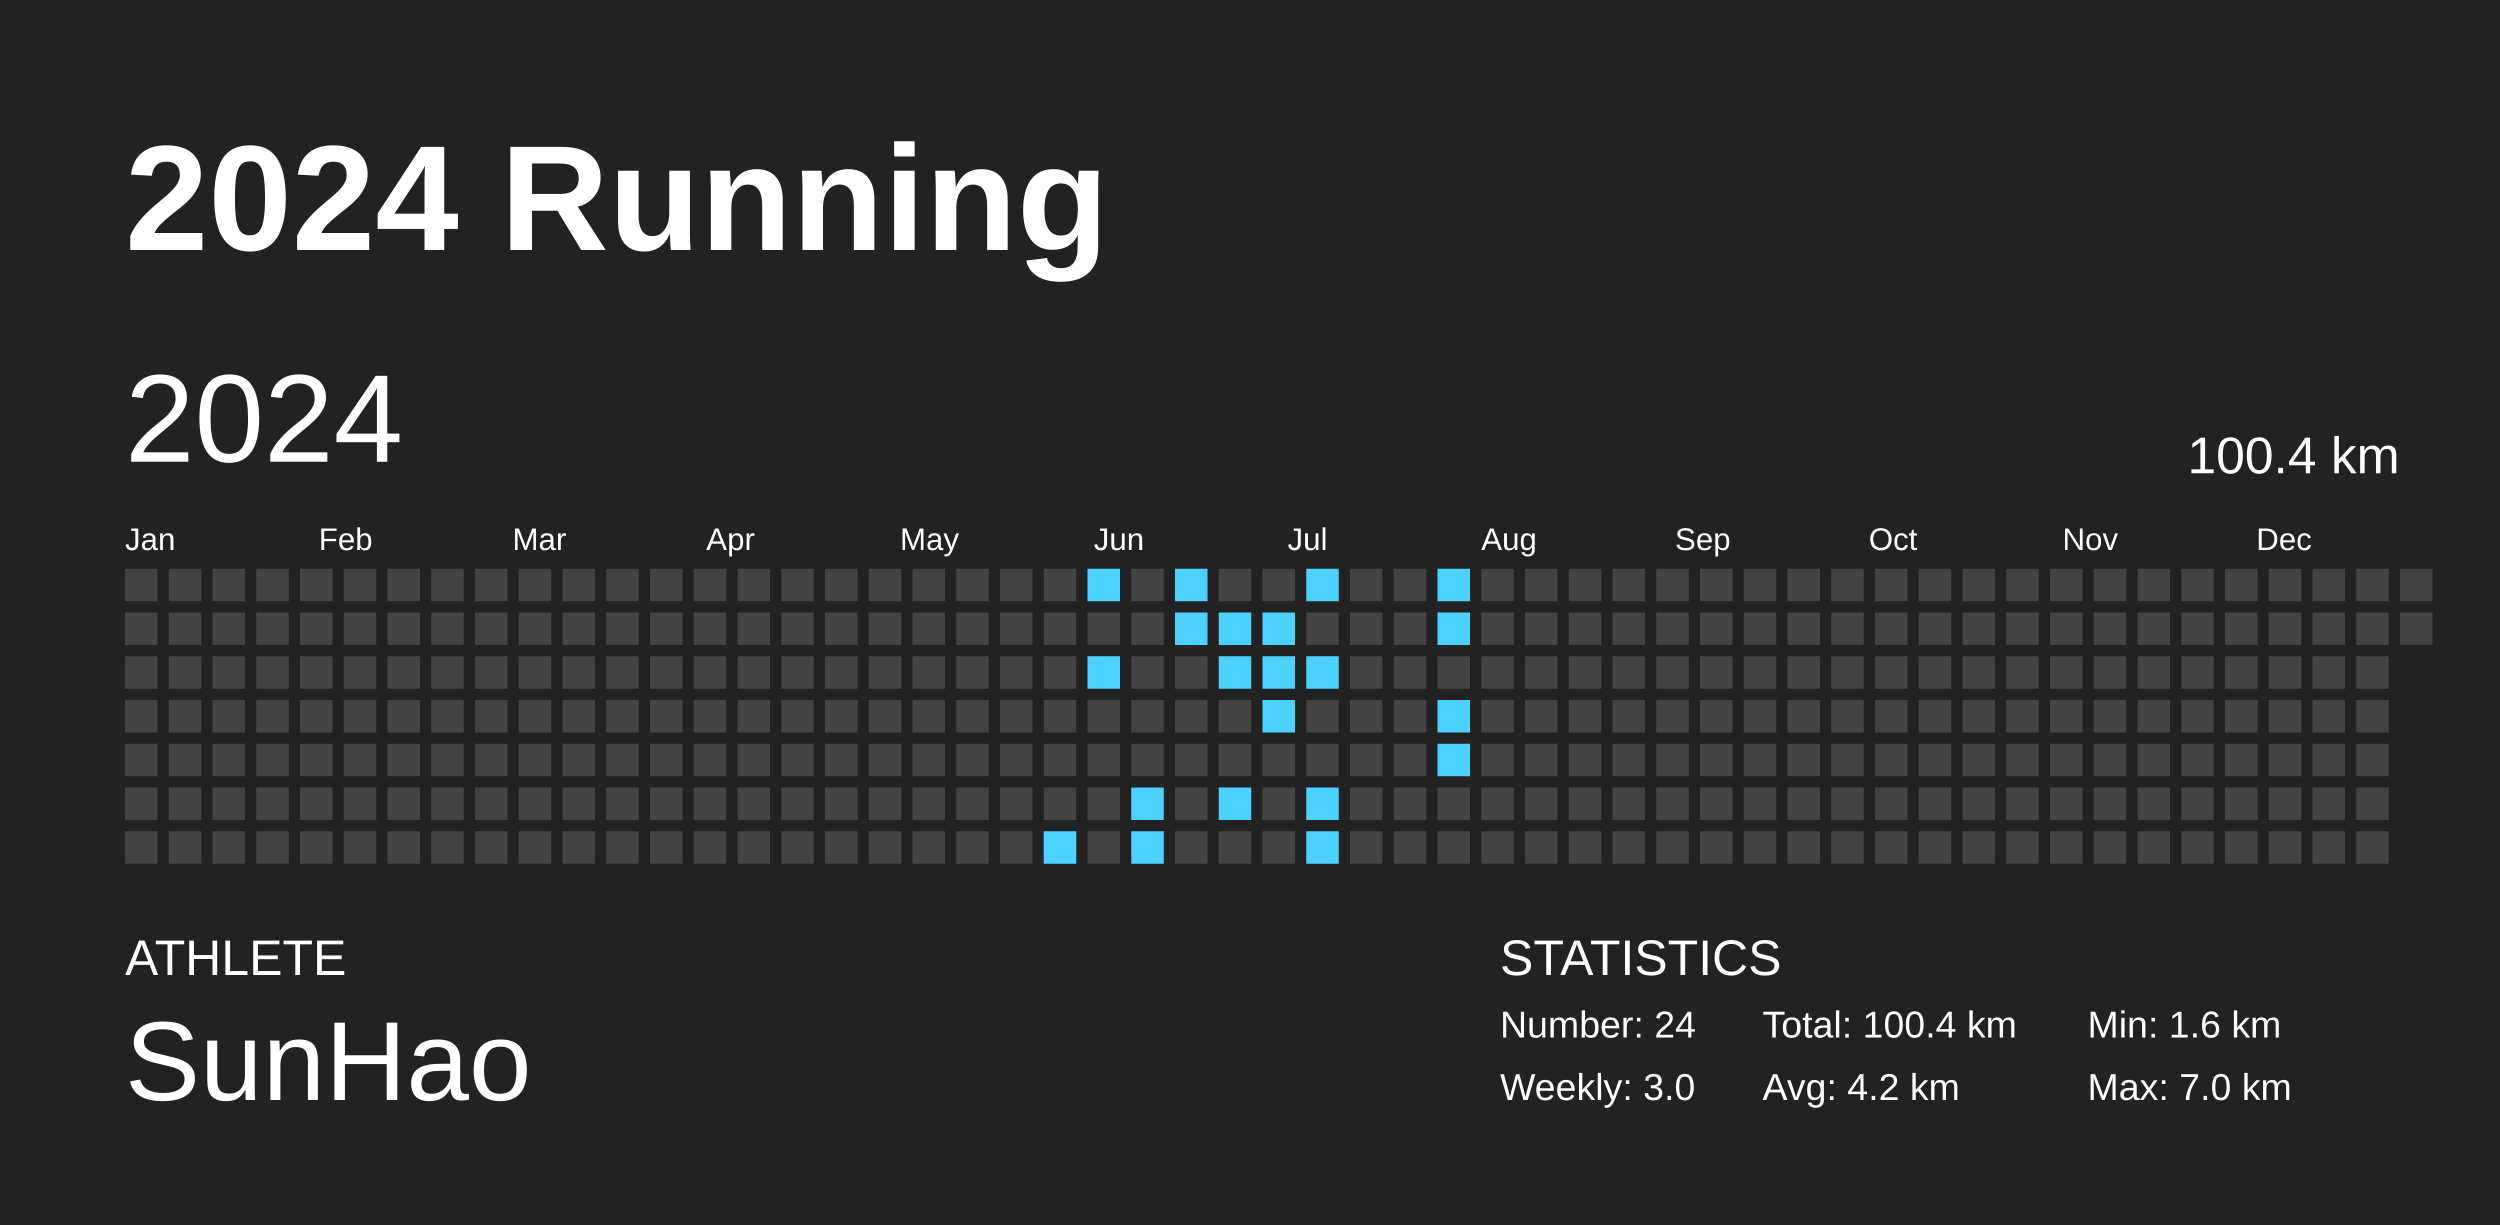
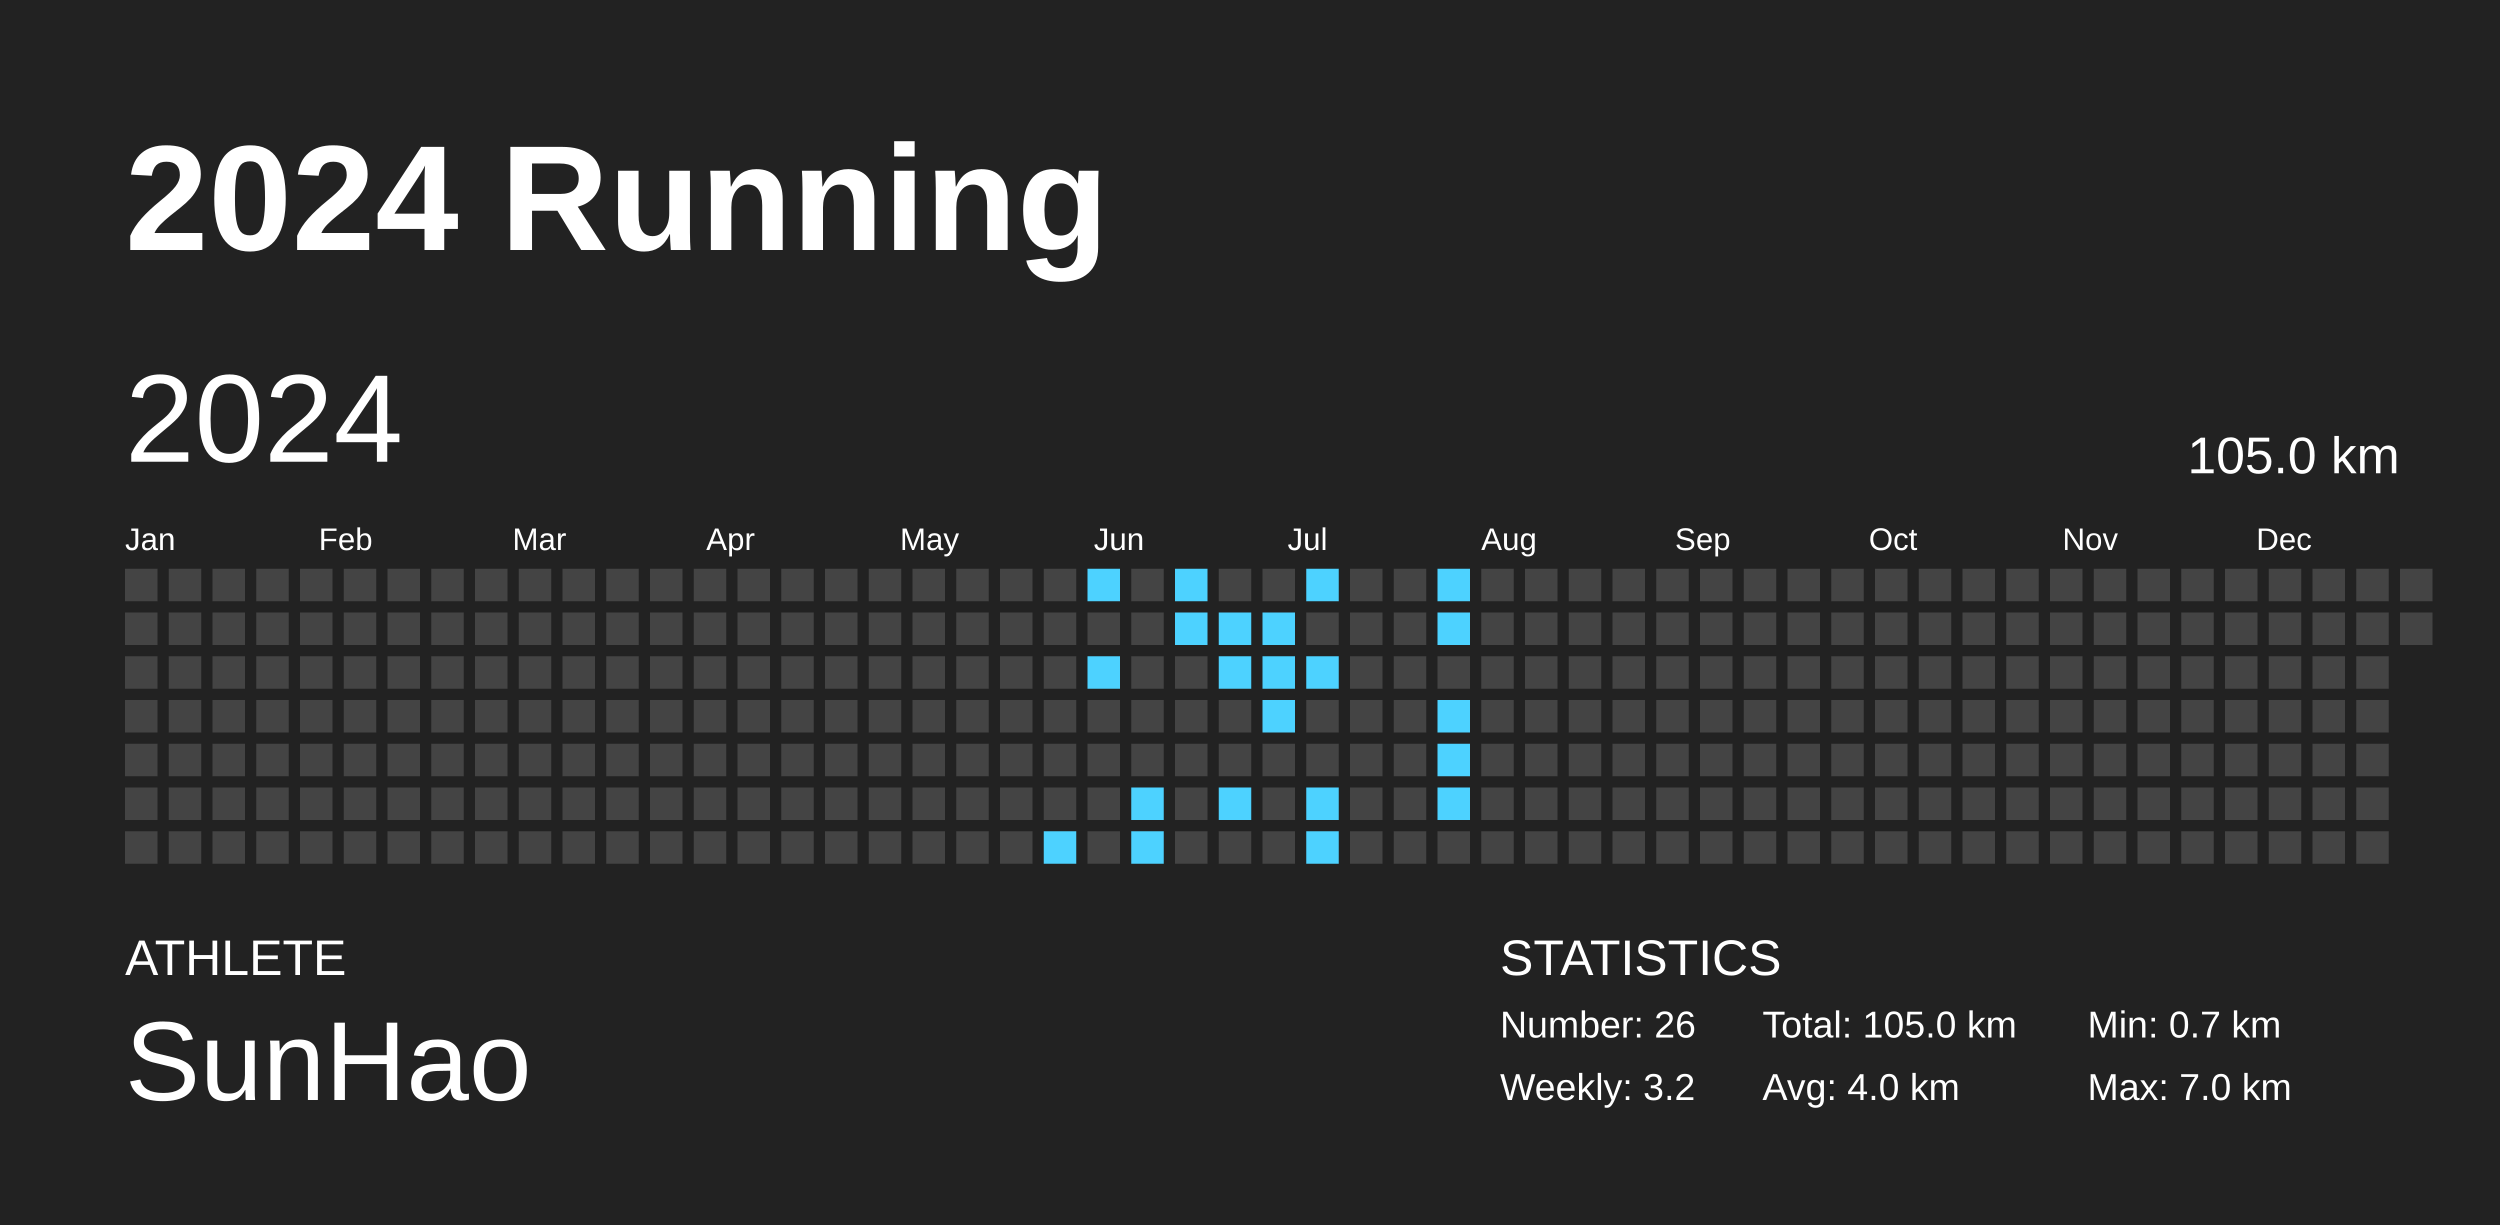
<svg xmlns="http://www.w3.org/2000/svg" baseProfile="full" height="98mm" version="1.1" viewBox="0,0,200,98" width="200mm">
  <defs />
  <rect fill="#222222" height="98" width="200" x="0" y="0" />
  <text fill="#FFFFFF" style="font-size:12px; font-family:Arial; font-weight:bold;" x="10" y="20">2024 Running</text>
  <text fill="#FFFFFF" style="font-size:4px; font-family:Arial" x="10" y="78">ATHLETE</text>
  <text fill="#FFFFFF" style="font-size:9px; font-family:Arial" x="10" y="88">SunHao</text>
  <text fill="#FFFFFF" style="font-size:4px; font-family:Arial" x="120" y="78">STATISTICS</text>
-   <text fill="#FFFFFF" style="font-size:3px; font-family:Arial" x="120" y="83">Number: 24</text>
-   <text fill="#FFFFFF" style="font-size:3px; font-family:Arial" x="120" y="88">Weekly: 3.0</text>
-   <text fill="#FFFFFF" style="font-size:3px; font-family:Arial" x="141" y="83">Total: 100.4 km</text>
-   <text fill="#FFFFFF" style="font-size:3px; font-family:Arial" x="141" y="88">Avg: 4.2 km</text>
-   <text fill="#FFFFFF" style="font-size:3px; font-family:Arial" x="167" y="83">Min: 1.6 km</text>
+   <text fill="#FFFFFF" style="font-size:3px; font-family:Arial" x="120" y="83">Number: 26</text>
+   <text fill="#FFFFFF" style="font-size:3px; font-family:Arial" x="120" y="88">Weekly: 3.2</text>
+   <text fill="#FFFFFF" style="font-size:3px; font-family:Arial" x="141" y="83">Total: 105.0 km</text>
+   <text fill="#FFFFFF" style="font-size:3px; font-family:Arial" x="141" y="88">Avg: 4.0 km</text>
+   <text fill="#FFFFFF" style="font-size:3px; font-family:Arial" x="167" y="83">Min: 0.7 km</text>
  <text fill="#FFFFFF" style="font-size:3px; font-family:Arial" x="167" y="88">Max: 7.0 km</text>
  <text dominant-baseline="hanging" fill="#FFFFFF" style="font-size:10.0px; font-family:Arial;" x="10" y="30">2024</text>
-   <text dominant-baseline="hanging" fill="#FFFFFF" style="font-size:4.125px; font-family:Arial;" x="175" y="35">100.4 km</text>
+   <text dominant-baseline="hanging" fill="#FFFFFF" style="font-size:4.125px; font-family:Arial;" x="175" y="35">105.0 km</text>
  <text fill="#FFFFFF" style="font-size:2.5px; font-family:Arial" x="10.0" y="44">Jan</text>
  <text fill="#FFFFFF" style="font-size:2.5px; font-family:Arial" x="25.5" y="44">Feb</text>
  <text fill="#FFFFFF" style="font-size:2.5px; font-family:Arial" x="41.0" y="44">Mar</text>
  <text fill="#FFFFFF" style="font-size:2.5px; font-family:Arial" x="56.5" y="44">Apr</text>
  <text fill="#FFFFFF" style="font-size:2.5px; font-family:Arial" x="72.0" y="44">May</text>
  <text fill="#FFFFFF" style="font-size:2.5px; font-family:Arial" x="87.5" y="44">Jun</text>
  <text fill="#FFFFFF" style="font-size:2.5px; font-family:Arial" x="103.0" y="44">Jul</text>
  <text fill="#FFFFFF" style="font-size:2.5px; font-family:Arial" x="118.5" y="44">Aug</text>
  <text fill="#FFFFFF" style="font-size:2.5px; font-family:Arial" x="134.0" y="44">Sep</text>
  <text fill="#FFFFFF" style="font-size:2.5px; font-family:Arial" x="149.5" y="44">Oct</text>
  <text fill="#FFFFFF" style="font-size:2.5px; font-family:Arial" x="165.0" y="44">Nov</text>
  <text fill="#FFFFFF" style="font-size:2.5px; font-family:Arial" x="180.5" y="44">Dec</text>
  <rect fill="#444444" height="2.6" width="2.6" x="10.0" y="45.5" />
  <rect fill="#444444" height="2.6" width="2.6" x="10.0" y="49.0" />
  <rect fill="#444444" height="2.6" width="2.6" x="10.0" y="52.5" />
  <rect fill="#444444" height="2.6" width="2.6" x="10.0" y="56.0" />
  <rect fill="#444444" height="2.6" width="2.6" x="10.0" y="59.5" />
  <rect fill="#444444" height="2.6" width="2.6" x="10.0" y="63.0" />
  <rect fill="#444444" height="2.6" width="2.6" x="10.0" y="66.5" />
  <rect fill="#444444" height="2.6" width="2.6" x="13.5" y="45.5" />
  <rect fill="#444444" height="2.6" width="2.6" x="13.5" y="49.0" />
  <rect fill="#444444" height="2.6" width="2.6" x="13.5" y="52.5" />
  <rect fill="#444444" height="2.6" width="2.6" x="13.5" y="56.0" />
  <rect fill="#444444" height="2.6" width="2.6" x="13.5" y="59.5" />
  <rect fill="#444444" height="2.6" width="2.6" x="13.5" y="63.0" />
  <rect fill="#444444" height="2.6" width="2.6" x="13.5" y="66.5" />
  <rect fill="#444444" height="2.6" width="2.6" x="17.0" y="45.5" />
  <rect fill="#444444" height="2.6" width="2.6" x="17.0" y="49.0" />
  <rect fill="#444444" height="2.6" width="2.6" x="17.0" y="52.5" />
  <rect fill="#444444" height="2.6" width="2.6" x="17.0" y="56.0" />
  <rect fill="#444444" height="2.6" width="2.6" x="17.0" y="59.5" />
  <rect fill="#444444" height="2.6" width="2.6" x="17.0" y="63.0" />
  <rect fill="#444444" height="2.6" width="2.6" x="17.0" y="66.5" />
  <rect fill="#444444" height="2.6" width="2.6" x="20.5" y="45.5" />
  <rect fill="#444444" height="2.6" width="2.6" x="20.5" y="49.0" />
  <rect fill="#444444" height="2.6" width="2.6" x="20.5" y="52.5" />
  <rect fill="#444444" height="2.6" width="2.6" x="20.5" y="56.0" />
  <rect fill="#444444" height="2.6" width="2.6" x="20.5" y="59.5" />
  <rect fill="#444444" height="2.6" width="2.6" x="20.5" y="63.0" />
  <rect fill="#444444" height="2.6" width="2.6" x="20.5" y="66.5" />
  <rect fill="#444444" height="2.6" width="2.6" x="24.0" y="45.5" />
  <rect fill="#444444" height="2.6" width="2.6" x="24.0" y="49.0" />
  <rect fill="#444444" height="2.6" width="2.6" x="24.0" y="52.5" />
  <rect fill="#444444" height="2.6" width="2.6" x="24.0" y="56.0" />
  <rect fill="#444444" height="2.6" width="2.6" x="24.0" y="59.5" />
  <rect fill="#444444" height="2.6" width="2.6" x="24.0" y="63.0" />
  <rect fill="#444444" height="2.6" width="2.6" x="24.0" y="66.5" />
  <rect fill="#444444" height="2.6" width="2.6" x="27.5" y="45.5" />
  <rect fill="#444444" height="2.6" width="2.6" x="27.5" y="49.0" />
  <rect fill="#444444" height="2.6" width="2.6" x="27.5" y="52.5" />
  <rect fill="#444444" height="2.6" width="2.6" x="27.5" y="56.0" />
  <rect fill="#444444" height="2.6" width="2.6" x="27.5" y="59.5" />
  <rect fill="#444444" height="2.6" width="2.6" x="27.5" y="63.0" />
  <rect fill="#444444" height="2.6" width="2.6" x="27.5" y="66.5" />
  <rect fill="#444444" height="2.6" width="2.6" x="31.0" y="45.5" />
  <rect fill="#444444" height="2.6" width="2.6" x="31.0" y="49.0" />
  <rect fill="#444444" height="2.6" width="2.6" x="31.0" y="52.5" />
  <rect fill="#444444" height="2.6" width="2.6" x="31.0" y="56.0" />
  <rect fill="#444444" height="2.6" width="2.6" x="31.0" y="59.5" />
  <rect fill="#444444" height="2.6" width="2.6" x="31.0" y="63.0" />
  <rect fill="#444444" height="2.6" width="2.6" x="31.0" y="66.5" />
  <rect fill="#444444" height="2.6" width="2.6" x="34.5" y="45.5" />
  <rect fill="#444444" height="2.6" width="2.6" x="34.5" y="49.0" />
  <rect fill="#444444" height="2.6" width="2.6" x="34.5" y="52.5" />
  <rect fill="#444444" height="2.6" width="2.6" x="34.5" y="56.0" />
  <rect fill="#444444" height="2.6" width="2.6" x="34.5" y="59.5" />
  <rect fill="#444444" height="2.6" width="2.6" x="34.5" y="63.0" />
  <rect fill="#444444" height="2.6" width="2.6" x="34.5" y="66.5" />
  <rect fill="#444444" height="2.6" width="2.6" x="38.0" y="45.5" />
  <rect fill="#444444" height="2.6" width="2.6" x="38.0" y="49.0" />
  <rect fill="#444444" height="2.6" width="2.6" x="38.0" y="52.5" />
  <rect fill="#444444" height="2.6" width="2.6" x="38.0" y="56.0" />
  <rect fill="#444444" height="2.6" width="2.6" x="38.0" y="59.5" />
  <rect fill="#444444" height="2.6" width="2.6" x="38.0" y="63.0" />
  <rect fill="#444444" height="2.6" width="2.6" x="38.0" y="66.5" />
  <rect fill="#444444" height="2.6" width="2.6" x="41.5" y="45.5" />
  <rect fill="#444444" height="2.6" width="2.6" x="41.5" y="49.0" />
  <rect fill="#444444" height="2.6" width="2.6" x="41.5" y="52.5" />
  <rect fill="#444444" height="2.6" width="2.6" x="41.5" y="56.0" />
  <rect fill="#444444" height="2.6" width="2.6" x="41.5" y="59.5" />
  <rect fill="#444444" height="2.6" width="2.6" x="41.5" y="63.0" />
  <rect fill="#444444" height="2.6" width="2.6" x="41.5" y="66.5" />
  <rect fill="#444444" height="2.6" width="2.6" x="45.0" y="45.5" />
  <rect fill="#444444" height="2.6" width="2.6" x="45.0" y="49.0" />
  <rect fill="#444444" height="2.6" width="2.6" x="45.0" y="52.5" />
  <rect fill="#444444" height="2.6" width="2.6" x="45.0" y="56.0" />
  <rect fill="#444444" height="2.6" width="2.6" x="45.0" y="59.5" />
  <rect fill="#444444" height="2.6" width="2.6" x="45.0" y="63.0" />
  <rect fill="#444444" height="2.6" width="2.6" x="45.0" y="66.5" />
  <rect fill="#444444" height="2.6" width="2.6" x="48.5" y="45.5" />
  <rect fill="#444444" height="2.6" width="2.6" x="48.5" y="49.0" />
  <rect fill="#444444" height="2.6" width="2.6" x="48.5" y="52.5" />
  <rect fill="#444444" height="2.6" width="2.6" x="48.5" y="56.0" />
  <rect fill="#444444" height="2.6" width="2.6" x="48.5" y="59.5" />
  <rect fill="#444444" height="2.6" width="2.6" x="48.5" y="63.0" />
  <rect fill="#444444" height="2.6" width="2.6" x="48.5" y="66.5" />
  <rect fill="#444444" height="2.6" width="2.6" x="52.0" y="45.5" />
  <rect fill="#444444" height="2.6" width="2.6" x="52.0" y="49.0" />
  <rect fill="#444444" height="2.6" width="2.6" x="52.0" y="52.5" />
  <rect fill="#444444" height="2.6" width="2.6" x="52.0" y="56.0" />
  <rect fill="#444444" height="2.6" width="2.6" x="52.0" y="59.5" />
  <rect fill="#444444" height="2.6" width="2.6" x="52.0" y="63.0" />
  <rect fill="#444444" height="2.6" width="2.6" x="52.0" y="66.5" />
  <rect fill="#444444" height="2.6" width="2.6" x="55.5" y="45.5" />
  <rect fill="#444444" height="2.6" width="2.6" x="55.5" y="49.0" />
  <rect fill="#444444" height="2.6" width="2.6" x="55.5" y="52.5" />
  <rect fill="#444444" height="2.6" width="2.6" x="55.5" y="56.0" />
  <rect fill="#444444" height="2.6" width="2.6" x="55.5" y="59.5" />
  <rect fill="#444444" height="2.6" width="2.6" x="55.5" y="63.0" />
  <rect fill="#444444" height="2.6" width="2.6" x="55.5" y="66.5" />
  <rect fill="#444444" height="2.6" width="2.6" x="59.0" y="45.5" />
  <rect fill="#444444" height="2.6" width="2.6" x="59.0" y="49.0" />
  <rect fill="#444444" height="2.6" width="2.6" x="59.0" y="52.5" />
  <rect fill="#444444" height="2.6" width="2.6" x="59.0" y="56.0" />
  <rect fill="#444444" height="2.6" width="2.6" x="59.0" y="59.5" />
  <rect fill="#444444" height="2.6" width="2.6" x="59.0" y="63.0" />
  <rect fill="#444444" height="2.6" width="2.6" x="59.0" y="66.5" />
  <rect fill="#444444" height="2.6" width="2.6" x="62.5" y="45.5" />
  <rect fill="#444444" height="2.6" width="2.6" x="62.5" y="49.0" />
  <rect fill="#444444" height="2.6" width="2.6" x="62.5" y="52.5" />
  <rect fill="#444444" height="2.6" width="2.6" x="62.5" y="56.0" />
  <rect fill="#444444" height="2.6" width="2.6" x="62.5" y="59.5" />
  <rect fill="#444444" height="2.6" width="2.6" x="62.5" y="63.0" />
  <rect fill="#444444" height="2.6" width="2.6" x="62.5" y="66.5" />
  <rect fill="#444444" height="2.6" width="2.6" x="66.0" y="45.5" />
  <rect fill="#444444" height="2.6" width="2.6" x="66.0" y="49.0" />
  <rect fill="#444444" height="2.6" width="2.6" x="66.0" y="52.5" />
  <rect fill="#444444" height="2.6" width="2.6" x="66.0" y="56.0" />
  <rect fill="#444444" height="2.6" width="2.6" x="66.0" y="59.5" />
  <rect fill="#444444" height="2.6" width="2.6" x="66.0" y="63.0" />
  <rect fill="#444444" height="2.6" width="2.6" x="66.0" y="66.5" />
  <rect fill="#444444" height="2.6" width="2.6" x="69.5" y="45.5" />
  <rect fill="#444444" height="2.6" width="2.6" x="69.5" y="49.0" />
  <rect fill="#444444" height="2.6" width="2.6" x="69.5" y="52.5" />
  <rect fill="#444444" height="2.6" width="2.6" x="69.5" y="56.0" />
  <rect fill="#444444" height="2.6" width="2.6" x="69.5" y="59.5" />
  <rect fill="#444444" height="2.6" width="2.6" x="69.5" y="63.0" />
  <rect fill="#444444" height="2.6" width="2.6" x="69.5" y="66.5" />
  <rect fill="#444444" height="2.6" width="2.6" x="73.0" y="45.5" />
  <rect fill="#444444" height="2.6" width="2.6" x="73.0" y="49.0" />
  <rect fill="#444444" height="2.6" width="2.6" x="73.0" y="52.5" />
  <rect fill="#444444" height="2.6" width="2.6" x="73.0" y="56.0" />
  <rect fill="#444444" height="2.6" width="2.6" x="73.0" y="59.5" />
  <rect fill="#444444" height="2.6" width="2.6" x="73.0" y="63.0" />
  <rect fill="#444444" height="2.6" width="2.6" x="73.0" y="66.5" />
  <rect fill="#444444" height="2.6" width="2.6" x="76.5" y="45.5" />
  <rect fill="#444444" height="2.6" width="2.6" x="76.5" y="49.0" />
  <rect fill="#444444" height="2.6" width="2.6" x="76.5" y="52.5" />
  <rect fill="#444444" height="2.6" width="2.6" x="76.5" y="56.0" />
  <rect fill="#444444" height="2.6" width="2.6" x="76.5" y="59.5" />
  <rect fill="#444444" height="2.6" width="2.6" x="76.5" y="63.0" />
  <rect fill="#444444" height="2.6" width="2.6" x="76.5" y="66.5" />
  <rect fill="#444444" height="2.6" width="2.6" x="80.0" y="45.5" />
  <rect fill="#444444" height="2.6" width="2.6" x="80.0" y="49.0" />
  <rect fill="#444444" height="2.6" width="2.6" x="80.0" y="52.5" />
  <rect fill="#444444" height="2.6" width="2.6" x="80.0" y="56.0" />
  <rect fill="#444444" height="2.6" width="2.6" x="80.0" y="59.5" />
  <rect fill="#444444" height="2.6" width="2.6" x="80.0" y="63.0" />
  <rect fill="#444444" height="2.6" width="2.6" x="80.0" y="66.5" />
  <rect fill="#444444" height="2.6" width="2.6" x="83.5" y="45.5" />
  <rect fill="#444444" height="2.6" width="2.6" x="83.5" y="49.0" />
  <rect fill="#444444" height="2.6" width="2.6" x="83.5" y="52.5" />
  <rect fill="#444444" height="2.6" width="2.6" x="83.5" y="56.0" />
  <rect fill="#444444" height="2.6" width="2.6" x="83.5" y="59.5" />
  <rect fill="#444444" height="2.6" width="2.6" x="83.5" y="63.0" />
  <rect fill="#4dd2ff" height="2.6" width="2.6" x="83.5" y="66.5" />
  <rect fill="#4dd2ff" height="2.6" width="2.6" x="87.0" y="45.5" />
  <rect fill="#444444" height="2.6" width="2.6" x="87.0" y="49.0" />
  <rect fill="#4dd2ff" height="2.6" width="2.6" x="87.0" y="52.5" />
  <rect fill="#444444" height="2.6" width="2.6" x="87.0" y="56.0" />
  <rect fill="#444444" height="2.6" width="2.6" x="87.0" y="59.5" />
  <rect fill="#444444" height="2.6" width="2.6" x="87.0" y="63.0" />
  <rect fill="#444444" height="2.6" width="2.6" x="87.0" y="66.5" />
  <rect fill="#444444" height="2.6" width="2.6" x="90.5" y="45.5" />
  <rect fill="#444444" height="2.6" width="2.6" x="90.5" y="49.0" />
  <rect fill="#444444" height="2.6" width="2.6" x="90.5" y="52.5" />
  <rect fill="#444444" height="2.6" width="2.6" x="90.5" y="56.0" />
  <rect fill="#444444" height="2.6" width="2.6" x="90.5" y="59.5" />
  <rect fill="#4dd2ff" height="2.6" width="2.6" x="90.5" y="63.0" />
  <rect fill="#4dd2ff" height="2.6" width="2.6" x="90.5" y="66.5" />
  <rect fill="#4dd2ff" height="2.6" width="2.6" x="94.0" y="45.5" />
  <rect fill="#4dd2ff" height="2.6" width="2.6" x="94.0" y="49.0" />
  <rect fill="#444444" height="2.6" width="2.6" x="94.0" y="52.5" />
  <rect fill="#444444" height="2.6" width="2.6" x="94.0" y="56.0" />
  <rect fill="#444444" height="2.6" width="2.6" x="94.0" y="59.5" />
  <rect fill="#444444" height="2.6" width="2.6" x="94.0" y="63.0" />
  <rect fill="#444444" height="2.6" width="2.6" x="94.0" y="66.5" />
  <rect fill="#444444" height="2.6" width="2.6" x="97.5" y="45.5" />
  <rect fill="#4dd2ff" height="2.6" width="2.6" x="97.5" y="49.0" />
  <rect fill="#4dd2ff" height="2.6" width="2.6" x="97.5" y="52.5" />
  <rect fill="#444444" height="2.6" width="2.6" x="97.5" y="56.0" />
  <rect fill="#444444" height="2.6" width="2.6" x="97.5" y="59.5" />
  <rect fill="#4dd2ff" height="2.6" width="2.6" x="97.5" y="63.0" />
  <rect fill="#444444" height="2.6" width="2.6" x="97.5" y="66.5" />
  <rect fill="#444444" height="2.6" width="2.6" x="101.0" y="45.5" />
  <rect fill="#4dd2ff" height="2.6" width="2.6" x="101.0" y="49.0" />
  <rect fill="#4dd2ff" height="2.6" width="2.6" x="101.0" y="52.5" />
  <rect fill="#4dd2ff" height="2.6" width="2.6" x="101.0" y="56.0" />
  <rect fill="#444444" height="2.6" width="2.6" x="101.0" y="59.5" />
  <rect fill="#444444" height="2.6" width="2.6" x="101.0" y="63.0" />
  <rect fill="#444444" height="2.6" width="2.6" x="101.0" y="66.5" />
  <rect fill="#4dd2ff" height="2.6" width="2.6" x="104.5" y="45.5" />
  <rect fill="#444444" height="2.6" width="2.6" x="104.5" y="49.0" />
  <rect fill="#4dd2ff" height="2.6" width="2.6" x="104.5" y="52.5" />
  <rect fill="#444444" height="2.6" width="2.6" x="104.5" y="56.0" />
  <rect fill="#444444" height="2.6" width="2.6" x="104.5" y="59.5" />
  <rect fill="#4dd2ff" height="2.6" width="2.6" x="104.5" y="63.0" />
  <rect fill="#4dd2ff" height="2.6" width="2.6" x="104.5" y="66.5" />
  <rect fill="#444444" height="2.6" width="2.6" x="108.0" y="45.5" />
  <rect fill="#444444" height="2.6" width="2.6" x="108.0" y="49.0" />
  <rect fill="#444444" height="2.6" width="2.6" x="108.0" y="52.5" />
  <rect fill="#444444" height="2.6" width="2.6" x="108.0" y="56.0" />
  <rect fill="#444444" height="2.6" width="2.6" x="108.0" y="59.5" />
  <rect fill="#444444" height="2.6" width="2.6" x="108.0" y="63.0" />
  <rect fill="#444444" height="2.6" width="2.6" x="108.0" y="66.5" />
  <rect fill="#444444" height="2.6" width="2.6" x="111.5" y="45.5" />
  <rect fill="#444444" height="2.6" width="2.6" x="111.5" y="49.0" />
  <rect fill="#444444" height="2.6" width="2.6" x="111.5" y="52.5" />
  <rect fill="#444444" height="2.6" width="2.6" x="111.5" y="56.0" />
  <rect fill="#444444" height="2.6" width="2.6" x="111.5" y="59.5" />
  <rect fill="#444444" height="2.6" width="2.6" x="111.5" y="63.0" />
  <rect fill="#444444" height="2.6" width="2.6" x="111.5" y="66.5" />
  <rect fill="#4dd2ff" height="2.6" width="2.6" x="115.0" y="45.5" />
  <rect fill="#4dd2ff" height="2.6" width="2.6" x="115.0" y="49.0" />
  <rect fill="#444444" height="2.6" width="2.6" x="115.0" y="52.5" />
  <rect fill="#4dd2ff" height="2.6" width="2.6" x="115.0" y="56.0" />
  <rect fill="#4dd2ff" height="2.6" width="2.6" x="115.0" y="59.5" />
-   <rect fill="#444444" height="2.6" width="2.6" x="115.0" y="63.0" />
+   <rect fill="#4dd2ff" height="2.6" width="2.6" x="115.0" y="63.0" />
  <rect fill="#444444" height="2.6" width="2.6" x="115.0" y="66.5" />
  <rect fill="#444444" height="2.6" width="2.6" x="118.5" y="45.5" />
  <rect fill="#444444" height="2.6" width="2.6" x="118.5" y="49.0" />
  <rect fill="#444444" height="2.6" width="2.6" x="118.5" y="52.5" />
  <rect fill="#444444" height="2.6" width="2.6" x="118.5" y="56.0" />
  <rect fill="#444444" height="2.6" width="2.6" x="118.5" y="59.5" />
  <rect fill="#444444" height="2.6" width="2.6" x="118.5" y="63.0" />
  <rect fill="#444444" height="2.6" width="2.6" x="118.5" y="66.5" />
  <rect fill="#444444" height="2.6" width="2.6" x="122.0" y="45.5" />
  <rect fill="#444444" height="2.6" width="2.6" x="122.0" y="49.0" />
  <rect fill="#444444" height="2.6" width="2.6" x="122.0" y="52.5" />
  <rect fill="#444444" height="2.6" width="2.6" x="122.0" y="56.0" />
  <rect fill="#444444" height="2.6" width="2.6" x="122.0" y="59.5" />
  <rect fill="#444444" height="2.6" width="2.6" x="122.0" y="63.0" />
  <rect fill="#444444" height="2.6" width="2.6" x="122.0" y="66.5" />
  <rect fill="#444444" height="2.6" width="2.6" x="125.5" y="45.5" />
  <rect fill="#444444" height="2.6" width="2.6" x="125.5" y="49.0" />
  <rect fill="#444444" height="2.6" width="2.6" x="125.5" y="52.5" />
  <rect fill="#444444" height="2.6" width="2.6" x="125.5" y="56.0" />
  <rect fill="#444444" height="2.6" width="2.6" x="125.5" y="59.5" />
  <rect fill="#444444" height="2.6" width="2.6" x="125.5" y="63.0" />
  <rect fill="#444444" height="2.6" width="2.6" x="125.5" y="66.5" />
  <rect fill="#444444" height="2.6" width="2.6" x="129.0" y="45.5" />
  <rect fill="#444444" height="2.6" width="2.6" x="129.0" y="49.0" />
  <rect fill="#444444" height="2.6" width="2.6" x="129.0" y="52.5" />
  <rect fill="#444444" height="2.6" width="2.6" x="129.0" y="56.0" />
  <rect fill="#444444" height="2.6" width="2.6" x="129.0" y="59.5" />
  <rect fill="#444444" height="2.6" width="2.6" x="129.0" y="63.0" />
  <rect fill="#444444" height="2.6" width="2.6" x="129.0" y="66.5" />
  <rect fill="#444444" height="2.6" width="2.6" x="132.5" y="45.5" />
  <rect fill="#444444" height="2.6" width="2.6" x="132.5" y="49.0" />
  <rect fill="#444444" height="2.6" width="2.6" x="132.5" y="52.5" />
  <rect fill="#444444" height="2.6" width="2.6" x="132.5" y="56.0" />
  <rect fill="#444444" height="2.6" width="2.6" x="132.5" y="59.5" />
  <rect fill="#444444" height="2.6" width="2.6" x="132.5" y="63.0" />
  <rect fill="#444444" height="2.6" width="2.6" x="132.5" y="66.5" />
  <rect fill="#444444" height="2.6" width="2.6" x="136.0" y="45.5" />
  <rect fill="#444444" height="2.6" width="2.6" x="136.0" y="49.0" />
  <rect fill="#444444" height="2.6" width="2.6" x="136.0" y="52.5" />
  <rect fill="#444444" height="2.6" width="2.6" x="136.0" y="56.0" />
  <rect fill="#444444" height="2.6" width="2.6" x="136.0" y="59.5" />
  <rect fill="#444444" height="2.6" width="2.6" x="136.0" y="63.0" />
  <rect fill="#444444" height="2.6" width="2.6" x="136.0" y="66.5" />
  <rect fill="#444444" height="2.6" width="2.6" x="139.5" y="45.5" />
  <rect fill="#444444" height="2.6" width="2.6" x="139.5" y="49.0" />
  <rect fill="#444444" height="2.6" width="2.6" x="139.5" y="52.5" />
  <rect fill="#444444" height="2.6" width="2.6" x="139.5" y="56.0" />
  <rect fill="#444444" height="2.6" width="2.6" x="139.5" y="59.5" />
  <rect fill="#444444" height="2.6" width="2.6" x="139.5" y="63.0" />
  <rect fill="#444444" height="2.6" width="2.6" x="139.5" y="66.5" />
  <rect fill="#444444" height="2.6" width="2.6" x="143.0" y="45.5" />
  <rect fill="#444444" height="2.6" width="2.6" x="143.0" y="49.0" />
  <rect fill="#444444" height="2.6" width="2.6" x="143.0" y="52.5" />
  <rect fill="#444444" height="2.6" width="2.6" x="143.0" y="56.0" />
  <rect fill="#444444" height="2.6" width="2.6" x="143.0" y="59.5" />
  <rect fill="#444444" height="2.6" width="2.6" x="143.0" y="63.0" />
  <rect fill="#444444" height="2.6" width="2.6" x="143.0" y="66.5" />
  <rect fill="#444444" height="2.6" width="2.6" x="146.5" y="45.5" />
  <rect fill="#444444" height="2.6" width="2.6" x="146.5" y="49.0" />
  <rect fill="#444444" height="2.6" width="2.6" x="146.5" y="52.5" />
  <rect fill="#444444" height="2.6" width="2.6" x="146.5" y="56.0" />
  <rect fill="#444444" height="2.6" width="2.6" x="146.5" y="59.5" />
  <rect fill="#444444" height="2.6" width="2.6" x="146.5" y="63.0" />
  <rect fill="#444444" height="2.6" width="2.6" x="146.5" y="66.5" />
  <rect fill="#444444" height="2.6" width="2.6" x="150.0" y="45.5" />
  <rect fill="#444444" height="2.6" width="2.6" x="150.0" y="49.0" />
  <rect fill="#444444" height="2.6" width="2.6" x="150.0" y="52.5" />
  <rect fill="#444444" height="2.6" width="2.6" x="150.0" y="56.0" />
  <rect fill="#444444" height="2.6" width="2.6" x="150.0" y="59.5" />
  <rect fill="#444444" height="2.6" width="2.6" x="150.0" y="63.0" />
  <rect fill="#444444" height="2.6" width="2.6" x="150.0" y="66.5" />
  <rect fill="#444444" height="2.6" width="2.6" x="153.5" y="45.5" />
  <rect fill="#444444" height="2.6" width="2.6" x="153.5" y="49.0" />
  <rect fill="#444444" height="2.6" width="2.6" x="153.5" y="52.5" />
  <rect fill="#444444" height="2.6" width="2.6" x="153.5" y="56.0" />
  <rect fill="#444444" height="2.6" width="2.6" x="153.5" y="59.5" />
  <rect fill="#444444" height="2.6" width="2.6" x="153.5" y="63.0" />
  <rect fill="#444444" height="2.6" width="2.6" x="153.5" y="66.5" />
  <rect fill="#444444" height="2.6" width="2.6" x="157.0" y="45.5" />
  <rect fill="#444444" height="2.6" width="2.6" x="157.0" y="49.0" />
  <rect fill="#444444" height="2.6" width="2.6" x="157.0" y="52.5" />
  <rect fill="#444444" height="2.6" width="2.6" x="157.0" y="56.0" />
  <rect fill="#444444" height="2.6" width="2.6" x="157.0" y="59.5" />
  <rect fill="#444444" height="2.6" width="2.6" x="157.0" y="63.0" />
  <rect fill="#444444" height="2.6" width="2.6" x="157.0" y="66.5" />
  <rect fill="#444444" height="2.6" width="2.6" x="160.5" y="45.5" />
  <rect fill="#444444" height="2.6" width="2.6" x="160.5" y="49.0" />
  <rect fill="#444444" height="2.6" width="2.6" x="160.5" y="52.5" />
  <rect fill="#444444" height="2.6" width="2.6" x="160.5" y="56.0" />
  <rect fill="#444444" height="2.6" width="2.6" x="160.5" y="59.5" />
  <rect fill="#444444" height="2.6" width="2.6" x="160.5" y="63.0" />
  <rect fill="#444444" height="2.6" width="2.6" x="160.5" y="66.5" />
  <rect fill="#444444" height="2.6" width="2.6" x="164.0" y="45.5" />
  <rect fill="#444444" height="2.6" width="2.6" x="164.0" y="49.0" />
  <rect fill="#444444" height="2.6" width="2.6" x="164.0" y="52.5" />
  <rect fill="#444444" height="2.6" width="2.6" x="164.0" y="56.0" />
  <rect fill="#444444" height="2.6" width="2.6" x="164.0" y="59.5" />
  <rect fill="#444444" height="2.6" width="2.6" x="164.0" y="63.0" />
  <rect fill="#444444" height="2.6" width="2.6" x="164.0" y="66.5" />
  <rect fill="#444444" height="2.6" width="2.6" x="167.5" y="45.5" />
  <rect fill="#444444" height="2.6" width="2.6" x="167.5" y="49.0" />
  <rect fill="#444444" height="2.6" width="2.6" x="167.5" y="52.5" />
  <rect fill="#444444" height="2.6" width="2.6" x="167.5" y="56.0" />
  <rect fill="#444444" height="2.6" width="2.6" x="167.5" y="59.5" />
  <rect fill="#444444" height="2.6" width="2.6" x="167.5" y="63.0" />
  <rect fill="#444444" height="2.6" width="2.6" x="167.5" y="66.5" />
  <rect fill="#444444" height="2.6" width="2.6" x="171.0" y="45.5" />
  <rect fill="#444444" height="2.6" width="2.6" x="171.0" y="49.0" />
  <rect fill="#444444" height="2.6" width="2.6" x="171.0" y="52.5" />
  <rect fill="#444444" height="2.6" width="2.6" x="171.0" y="56.0" />
  <rect fill="#444444" height="2.6" width="2.6" x="171.0" y="59.5" />
  <rect fill="#444444" height="2.6" width="2.6" x="171.0" y="63.0" />
  <rect fill="#444444" height="2.6" width="2.6" x="171.0" y="66.5" />
  <rect fill="#444444" height="2.6" width="2.6" x="174.5" y="45.5" />
  <rect fill="#444444" height="2.6" width="2.6" x="174.5" y="49.0" />
  <rect fill="#444444" height="2.6" width="2.6" x="174.5" y="52.5" />
  <rect fill="#444444" height="2.6" width="2.6" x="174.5" y="56.0" />
  <rect fill="#444444" height="2.6" width="2.6" x="174.5" y="59.5" />
  <rect fill="#444444" height="2.6" width="2.6" x="174.5" y="63.0" />
  <rect fill="#444444" height="2.6" width="2.6" x="174.5" y="66.5" />
  <rect fill="#444444" height="2.6" width="2.6" x="178.0" y="45.5" />
  <rect fill="#444444" height="2.6" width="2.6" x="178.0" y="49.0" />
  <rect fill="#444444" height="2.6" width="2.6" x="178.0" y="52.5" />
  <rect fill="#444444" height="2.6" width="2.6" x="178.0" y="56.0" />
  <rect fill="#444444" height="2.6" width="2.6" x="178.0" y="59.5" />
  <rect fill="#444444" height="2.6" width="2.6" x="178.0" y="63.0" />
  <rect fill="#444444" height="2.6" width="2.6" x="178.0" y="66.5" />
  <rect fill="#444444" height="2.6" width="2.6" x="181.5" y="45.5" />
  <rect fill="#444444" height="2.6" width="2.6" x="181.5" y="49.0" />
  <rect fill="#444444" height="2.6" width="2.6" x="181.5" y="52.5" />
  <rect fill="#444444" height="2.6" width="2.6" x="181.5" y="56.0" />
  <rect fill="#444444" height="2.6" width="2.6" x="181.5" y="59.5" />
  <rect fill="#444444" height="2.6" width="2.6" x="181.5" y="63.0" />
  <rect fill="#444444" height="2.6" width="2.6" x="181.5" y="66.5" />
  <rect fill="#444444" height="2.6" width="2.6" x="185.0" y="45.5" />
  <rect fill="#444444" height="2.6" width="2.6" x="185.0" y="49.0" />
  <rect fill="#444444" height="2.6" width="2.6" x="185.0" y="52.5" />
  <rect fill="#444444" height="2.6" width="2.6" x="185.0" y="56.0" />
  <rect fill="#444444" height="2.6" width="2.6" x="185.0" y="59.5" />
  <rect fill="#444444" height="2.6" width="2.6" x="185.0" y="63.0" />
  <rect fill="#444444" height="2.6" width="2.6" x="185.0" y="66.5" />
  <rect fill="#444444" height="2.6" width="2.6" x="188.5" y="45.5" />
  <rect fill="#444444" height="2.6" width="2.6" x="188.5" y="49.0" />
  <rect fill="#444444" height="2.6" width="2.6" x="188.5" y="52.5" />
  <rect fill="#444444" height="2.6" width="2.6" x="188.5" y="56.0" />
  <rect fill="#444444" height="2.6" width="2.6" x="188.5" y="59.5" />
  <rect fill="#444444" height="2.6" width="2.6" x="188.5" y="63.0" />
  <rect fill="#444444" height="2.6" width="2.6" x="188.5" y="66.5" />
  <rect fill="#444444" height="2.6" width="2.6" x="192.0" y="45.5" />
  <rect fill="#444444" height="2.6" width="2.6" x="192.0" y="49.0" />
</svg>
